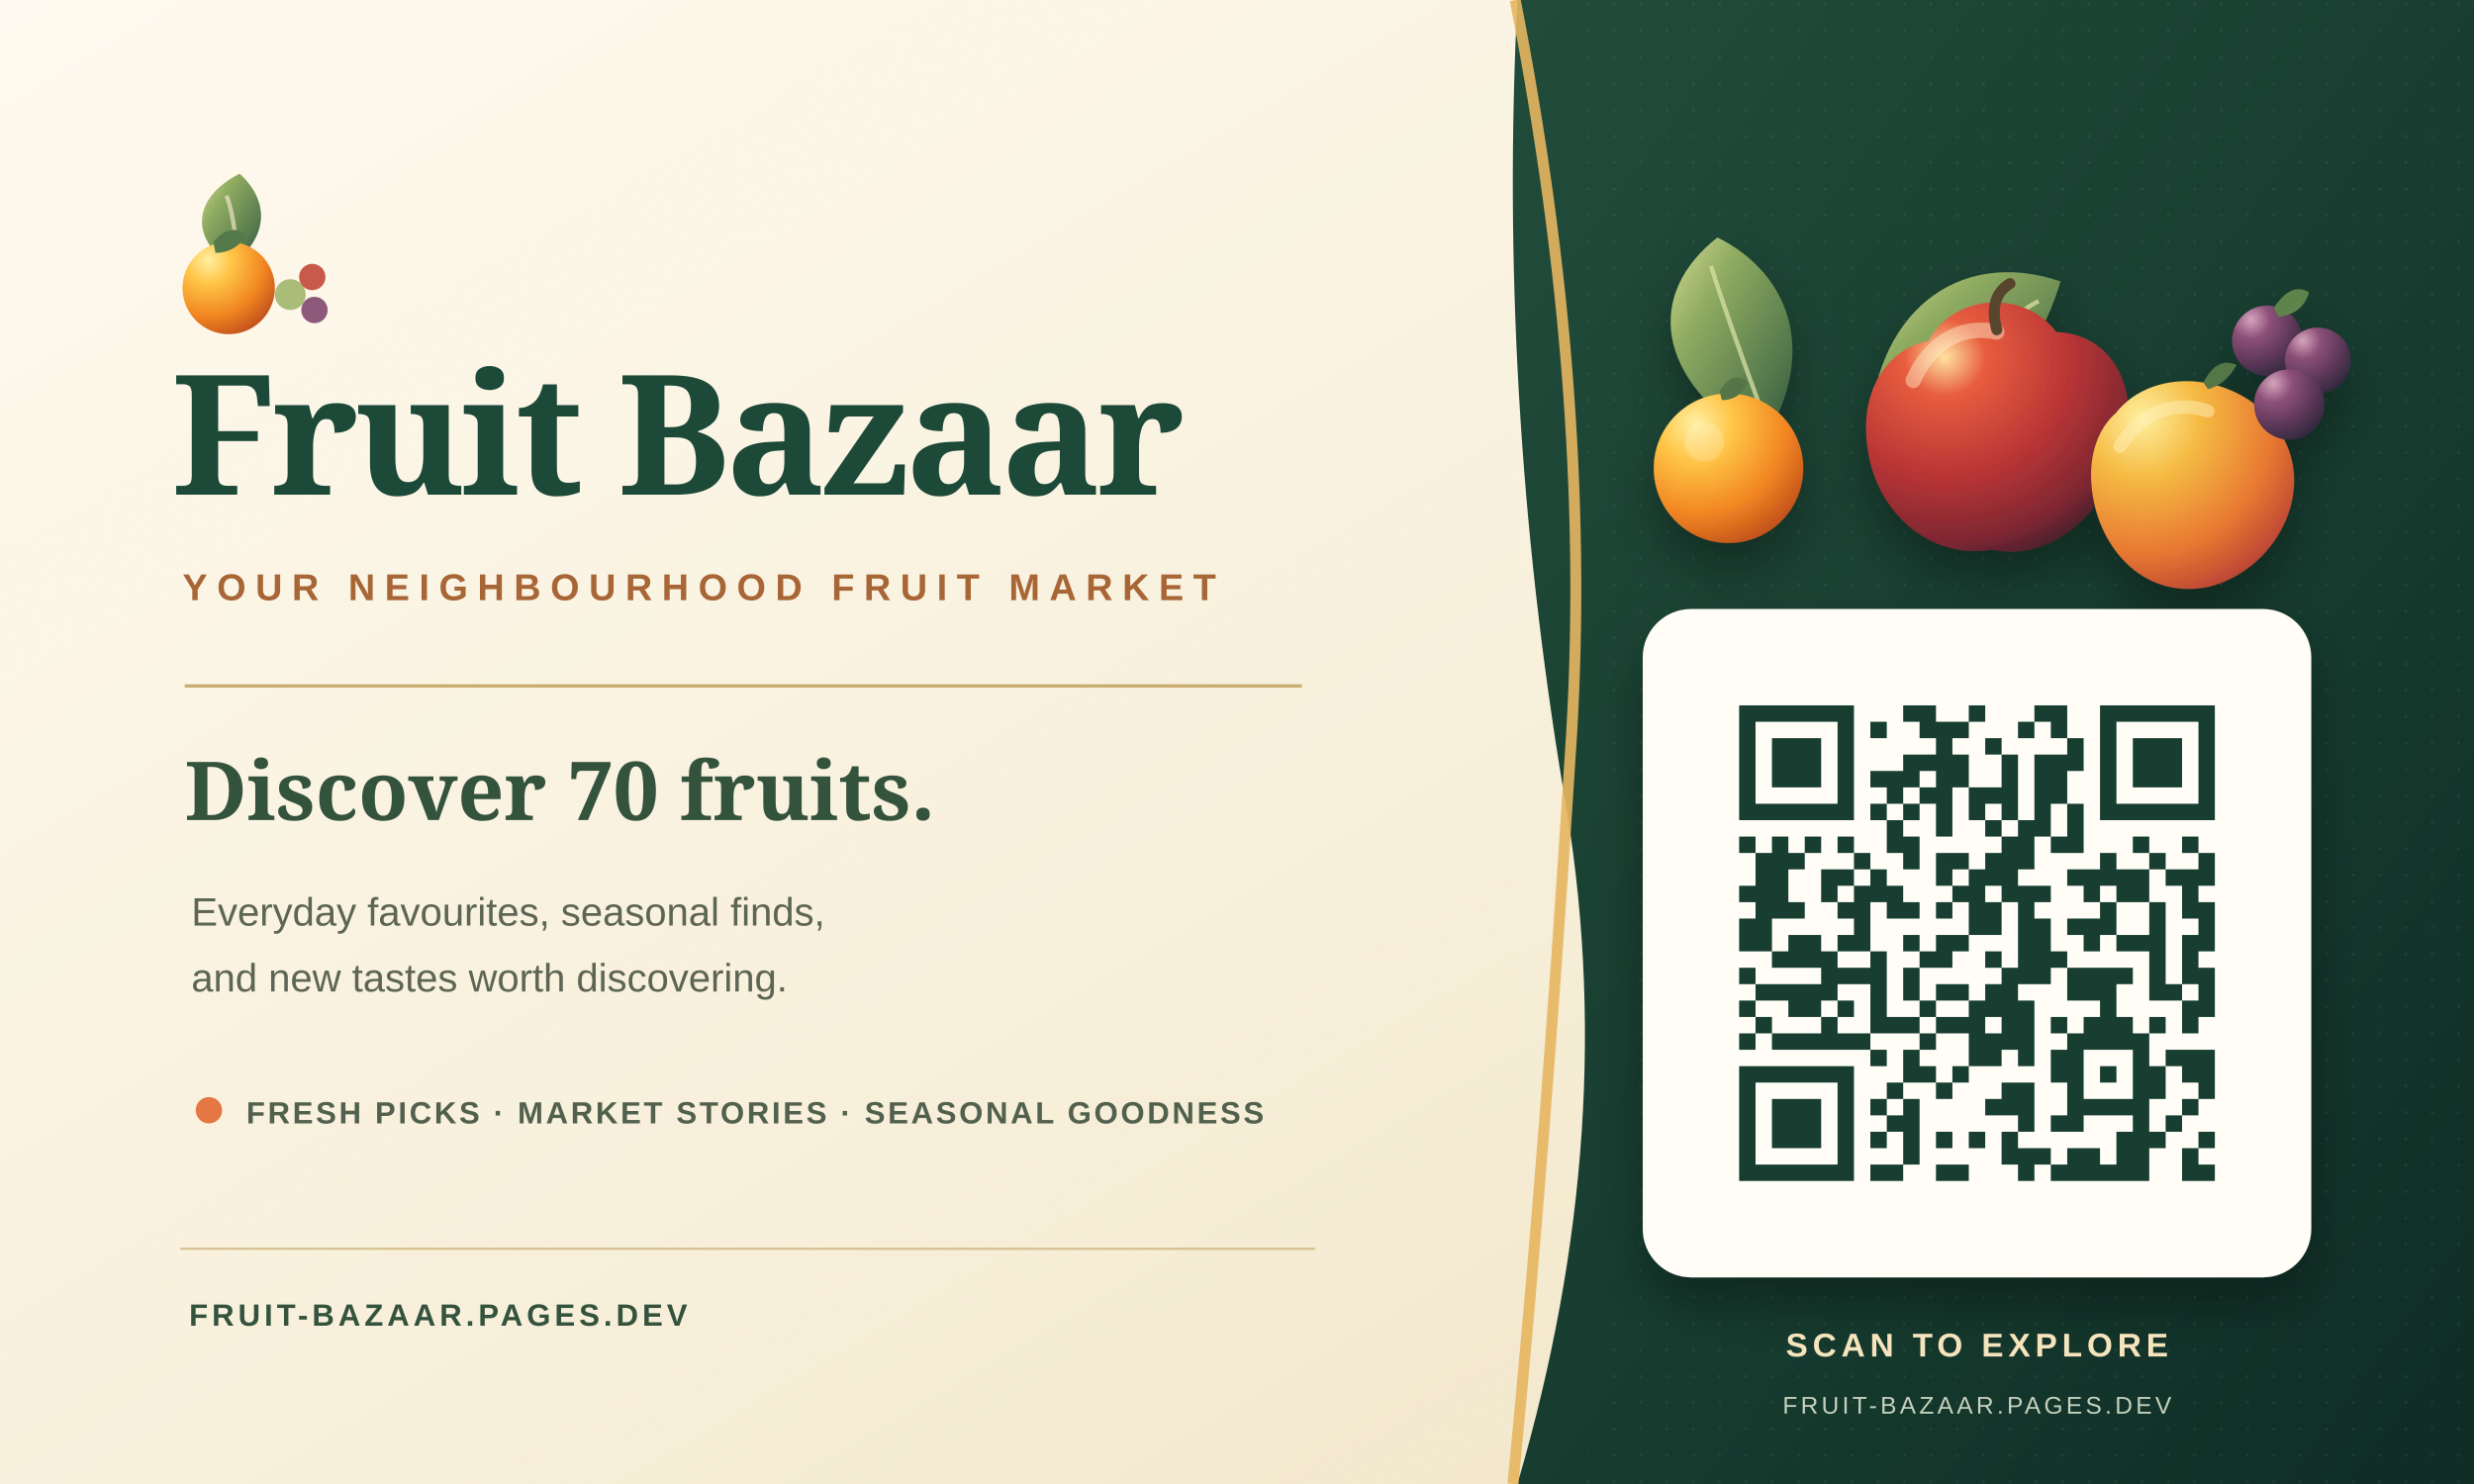
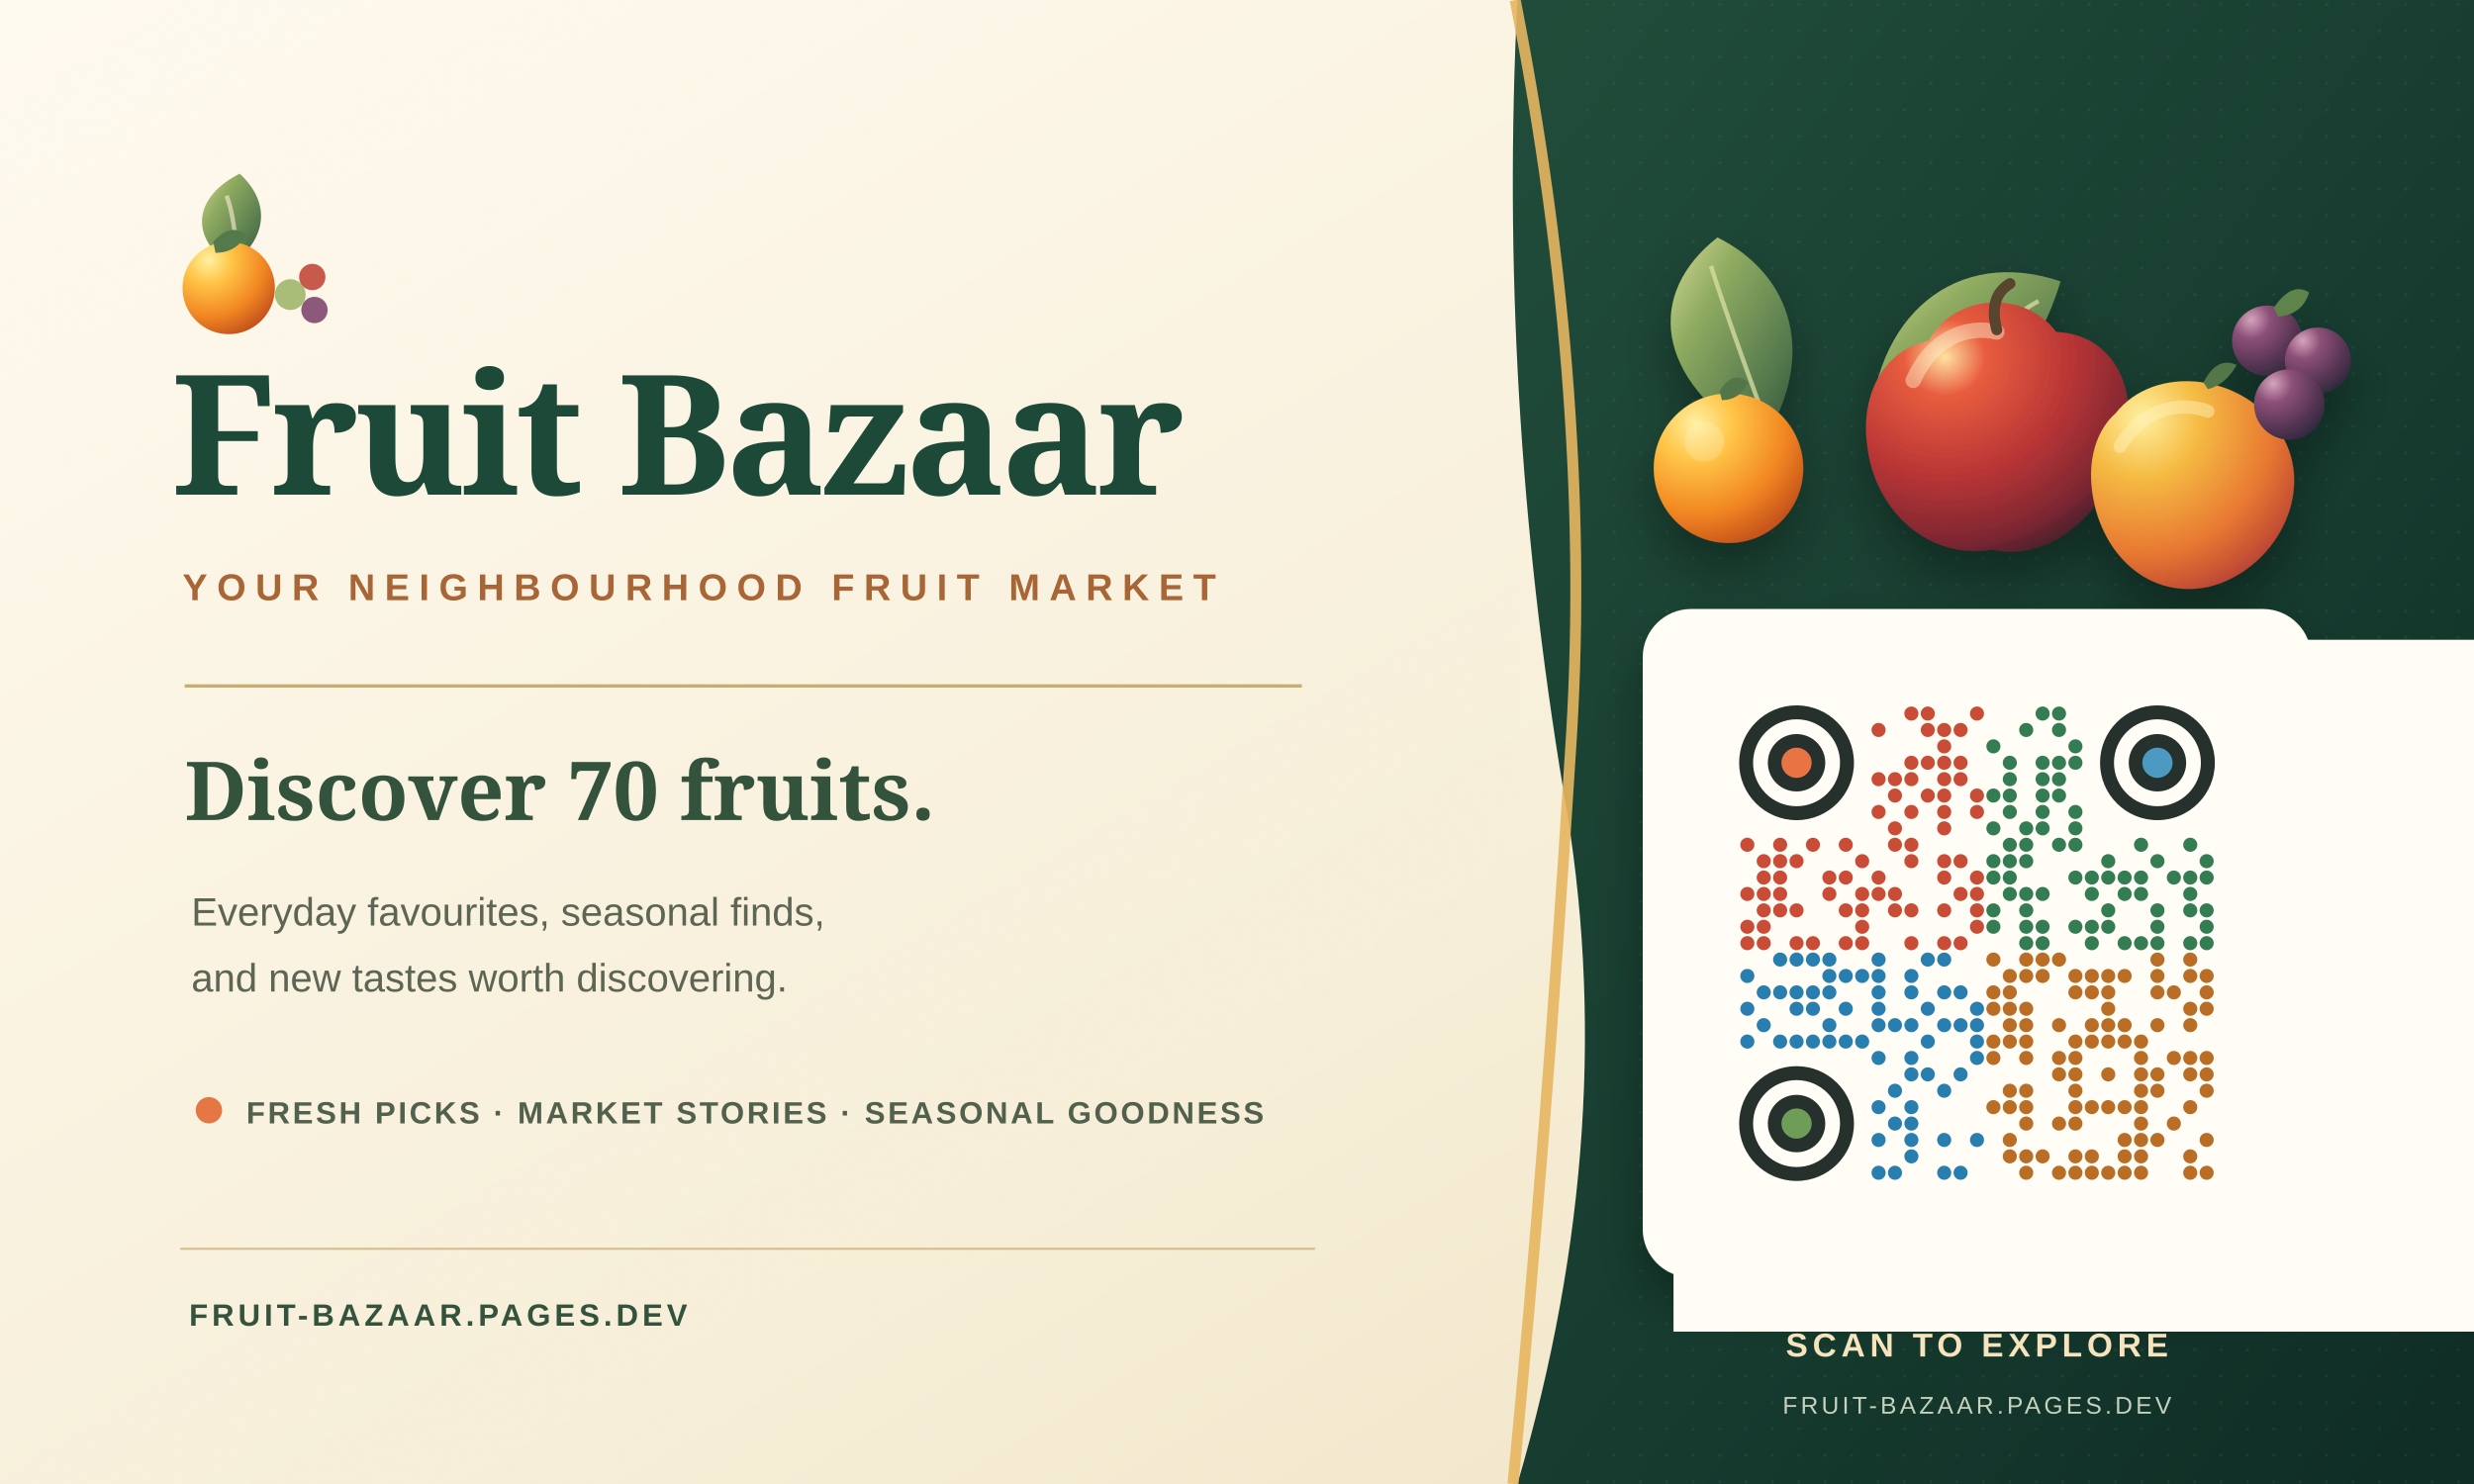
<svg xmlns="http://www.w3.org/2000/svg" width="3.75in" height="2.25in" viewBox="0 0 1125 675">
  <defs>
    <linearGradient id="paper" x1="0" y1="0" x2="1" y2="1">
      <stop stop-color="#fffaf0" />
      <stop offset=".58" stop-color="#f7efd9" />
      <stop offset="1" stop-color="#efe2c2" />
    </linearGradient>
    <linearGradient id="panel" x1="0" y1="0" x2="0.9" y2="1">
      <stop stop-color="#214c3a" />
      <stop offset=".55" stop-color="#173d30" />
      <stop offset="1" stop-color="#102e26" />
    </linearGradient>
    <radialGradient id="apple" cx=".3" cy=".22" r=".86">
      <stop stop-color="#ffe1a0" />
      <stop offset=".18" stop-color="#e85d3f" />
      <stop offset=".57" stop-color="#b73435" />
      <stop offset=".86" stop-color="#7e2732" />
      <stop offset="1" stop-color="#451f2b" />
    </radialGradient>
    <radialGradient id="orange" cx=".28" cy=".2" r=".9">
      <stop stop-color="#fff0a2" />
      <stop offset=".28" stop-color="#ffc547" />
      <stop offset=".68" stop-color="#f18521" />
      <stop offset="1" stop-color="#bd4b1c" />
    </radialGradient>
    <radialGradient id="mango" cx=".25" cy=".18" r=".95">
      <stop stop-color="#fff0a0" />
      <stop offset=".3" stop-color="#f5bb43" />
      <stop offset=".68" stop-color="#e87932" />
      <stop offset=".92" stop-color="#bf4934" />
      <stop offset="1" stop-color="#85363a" />
    </radialGradient>
    <radialGradient id="plum" cx=".27" cy=".2" r=".9">
      <stop stop-color="#d5a4bd" />
      <stop offset=".3" stop-color="#8d5078" />
      <stop offset=".72" stop-color="#563453" />
      <stop offset="1" stop-color="#2d293c" />
    </radialGradient>
    <linearGradient id="leaf" x1="0" y1="0" x2="1" y2="1">
      <stop stop-color="#d1d991" />
      <stop offset=".3" stop-color="#90ac61" />
      <stop offset=".75" stop-color="#54784c" />
      <stop offset="1" stop-color="#31523a" />
    </linearGradient>
    <filter id="softShadow" x="-.3" y="-.3" width="1.7" height="1.8">
      <feGaussianBlur in="SourceAlpha" stdDeviation="11" />
      <feOffset dy="12" />
      <feComponentTransfer>
        <feFuncA type="linear" slope=".32" />
      </feComponentTransfer>
      <feMerge>
        <feMergeNode />
        <feMergeNode in="SourceGraphic" />
      </feMerge>
    </filter>
    <filter id="paperGrain" x="0" y="0" width="100%" height="100%">
      <feTurbulence type="fractalNoise" baseFrequency=".7" numOctaves="2" stitchTiles="stitch" />
      <feColorMatrix values=".18 0 0 0 .78 .18 0 0 0 .72 .18 0 0 0 .57 0 0 0 .09 0" />
    </filter>
    <pattern id="dots" width="12" height="12" patternUnits="userSpaceOnUse">
      <circle cx="2" cy="2" r=".65" fill="#ffffff" opacity=".14" />
    </pattern>
  </defs>
  <rect width="1125" height="675" fill="url(#paper)" />
  <rect width="690" height="675" filter="url(#paperGrain)" opacity=".25" />
  <path d="M690 0H1125V675H690Q738 512 711 360Q681 180 690 0Z" fill="url(#panel)" />
  <path d="M689 0Q725 184 714 344Q703 520 688 675" fill="none" stroke="#e7b660" stroke-width="5" opacity=".9" />
  <path d="M719 0H1125V675H719Q756 520 733 350Q714 170 719 0Z" fill="url(#dots)" opacity=".44" />
  <g transform="translate(78 94)">
    <path d="M27 27C7 13 11-5 31-15C45-2 44 14 27 27Z" fill="url(#leaf)" />
    <path d="M30 28Q29 5 25-5" fill="none" stroke="#f2e8cb" stroke-width="2" opacity=".65" />
    <circle cx="26" cy="37" r="21" fill="url(#orange)" />
    <path d="M19 16q8-9 15-3q-5 8-14 8" fill="#54794a" />
    <circle cx="54" cy="40" r="7" fill="#a9bd78" />
    <circle cx="64" cy="32" r="6" fill="#c85a4c" />
    <circle cx="65" cy="47" r="6" fill="#8c597a" />
  </g>
  <text x="78" y="225" font-family="Georgia,serif" font-size="76" font-weight="700" fill="#1c4938" letter-spacing="-2">Fruit Bazaar</text>
  <text x="83" y="273" font-family="Arial,sans-serif" font-size="17" font-weight="700" fill="#a86637" letter-spacing="4.3">YOUR NEIGHBOURHOOD FRUIT MARKET</text>
  <path d="M84 312H592" stroke="#c9ac70" stroke-width="1.5" />
  <text x="84" y="373" font-family="Georgia,serif" font-size="37" font-weight="600" fill="#34533d">Discover 70 fruits.</text>
  <text x="87" y="421" font-family="Arial,sans-serif" font-size="18" fill="#5d6554">Everyday favourites, seasonal finds,</text>
  <text x="87" y="451" font-family="Arial,sans-serif" font-size="18" fill="#5d6554">and new tastes worth discovering.</text>
  <g transform="translate(88 505)">
    <circle cx="7" cy="0" r="6" fill="#e47743" />
    <text x="24" y="6" font-family="Arial,sans-serif" font-size="14" font-weight="700" fill="#52614e" letter-spacing="1.2">FRESH PICKS · MARKET STORIES · SEASONAL GOODNESS</text>
  </g>
  <path d="M82 568H598" stroke="#c9ac70" stroke-width="1" opacity=".7" />
  <text x="86" y="603" font-family="Arial,sans-serif" font-size="14" font-weight="700" fill="#34533d" letter-spacing="1.8">FRUIT-BAZAAR.PAGES.DEV</text>
  <g filter="url(#softShadow)">
    <path d="M801 202C751 172 749 133 781 108C815 125 827 162 801 202Z" fill="url(#leaf)" />
    <path d="M850 200C851 143 890 112 937 128C923 174 893 196 850 200Z" fill="url(#leaf)" />
    <path d="M883 186Q910 145 927 137M800 184Q785 143 778 121" fill="none" stroke="#dae0a4" stroke-width="2" opacity=".75" />
    <path d="M877 155C889 133 921 132 935 151C961 152 973 177 966 203C958 233 933 256 906 250C877 255 852 232 849 202C846 179 857 159 877 155Z" fill="url(#apple)" />
    <path d="M870 173C879 153 895 148 908 151" fill="none" stroke="#fff0cb" stroke-width="7" stroke-linecap="round" opacity=".45" />
    <path d="M908 150Q904 135 914 129" fill="none" stroke="#58452d" stroke-width="5" stroke-linecap="round" />
    <circle cx="786" cy="213" r="34" fill="url(#orange)" />
    <circle cx="775" cy="201" r="9" fill="#fff3cf" opacity=".26" />
    <path d="M782 178q6-10 13-4q-4 8-12 8" fill="#527546" />
    <path d="M962 188C980 165 1021 170 1037 197C1054 224 1034 260 1004 267C974 273 953 248 951 220C950 207 954 195 962 188Z" fill="url(#mango)" />
    <path d="M964 203C976 184 993 183 1004 187" fill="none" stroke="#fff0ba" stroke-width="6" stroke-linecap="round" opacity=".48" />
    <path d="M1002 174q6-12 15-8q-5 9-13 11" fill="#557746" />
    <circle cx="1031" cy="155" r="16" fill="url(#plum)" />
    <circle cx="1054" cy="164" r="15" fill="url(#plum)" />
    <circle cx="1041" cy="184" r="16" fill="url(#plum)" />
    <path d="M1034 140q8-12 16-7q-3 10-14 11" fill="#5f844b" />
  </g>
  <rect x="747" y="277" width="304" height="304" rx="22" fill="#fffdf6" filter="url(#softShadow)" />
  <g transform="translate(761 291)">
    <rect x="0" y="0" width="276" height="276" rx="2" fill="#fffdf6" />
-     <path d="M64,64h16v16h-16zM80,64h16v16h-16zM96,64h16v16h-16zM112,64h16v16h-16zM128,64h16v16h-16zM144,64h16v16h-16zM160,64h16v16h-16zM224,64h16v16h-16zM240,64h16v16h-16zM288,64h16v16h-16zM352,64h16v16h-16zM368,64h16v16h-16zM416,64h16v16h-16zM432,64h16v16h-16zM448,64h16v16h-16zM464,64h16v16h-16zM480,64h16v16h-16zM496,64h16v16h-16zM512,64h16v16h-16zM64,80h16v16h-16zM160,80h16v16h-16zM192,80h16v16h-16zM240,80h16v16h-16zM256,80h16v16h-16zM272,80h16v16h-16zM336,80h16v16h-16zM368,80h16v16h-16zM416,80h16v16h-16zM512,80h16v16h-16zM64,96h16v16h-16zM96,96h16v16h-16zM112,96h16v16h-16zM128,96h16v16h-16zM160,96h16v16h-16zM256,96h16v16h-16zM304,96h16v16h-16zM384,96h16v16h-16zM416,96h16v16h-16zM448,96h16v16h-16zM464,96h16v16h-16zM480,96h16v16h-16zM512,96h16v16h-16zM64,112h16v16h-16zM96,112h16v16h-16zM112,112h16v16h-16zM128,112h16v16h-16zM160,112h16v16h-16zM224,112h16v16h-16zM240,112h16v16h-16zM256,112h16v16h-16zM272,112h16v16h-16zM320,112h16v16h-16zM352,112h16v16h-16zM368,112h16v16h-16zM384,112h16v16h-16zM416,112h16v16h-16zM448,112h16v16h-16zM464,112h16v16h-16zM480,112h16v16h-16zM512,112h16v16h-16zM64,128h16v16h-16zM96,128h16v16h-16zM112,128h16v16h-16zM128,128h16v16h-16zM160,128h16v16h-16zM192,128h16v16h-16zM208,128h16v16h-16zM224,128h16v16h-16zM256,128h16v16h-16zM272,128h16v16h-16zM320,128h16v16h-16zM352,128h16v16h-16zM368,128h16v16h-16zM416,128h16v16h-16zM448,128h16v16h-16zM464,128h16v16h-16zM480,128h16v16h-16zM512,128h16v16h-16zM64,144h16v16h-16zM160,144h16v16h-16zM208,144h16v16h-16zM240,144h16v16h-16zM256,144h16v16h-16zM288,144h16v16h-16zM304,144h16v16h-16zM320,144h16v16h-16zM352,144h16v16h-16zM368,144h16v16h-16zM416,144h16v16h-16zM512,144h16v16h-16zM64,160h16v16h-16zM80,160h16v16h-16zM96,160h16v16h-16zM112,160h16v16h-16zM128,160h16v16h-16zM144,160h16v16h-16zM160,160h16v16h-16zM192,160h16v16h-16zM224,160h16v16h-16zM256,160h16v16h-16zM288,160h16v16h-16zM320,160h16v16h-16zM352,160h16v16h-16zM384,160h16v16h-16zM416,160h16v16h-16zM432,160h16v16h-16zM448,160h16v16h-16zM464,160h16v16h-16zM480,160h16v16h-16zM496,160h16v16h-16zM512,160h16v16h-16zM208,176h16v16h-16zM256,176h16v16h-16zM304,176h16v16h-16zM336,176h16v16h-16zM352,176h16v16h-16zM384,176h16v16h-16zM64,192h16v16h-16zM96,192h16v16h-16zM128,192h16v16h-16zM160,192h16v16h-16zM208,192h16v16h-16zM224,192h16v16h-16zM320,192h16v16h-16zM336,192h16v16h-16zM368,192h16v16h-16zM384,192h16v16h-16zM448,192h16v16h-16zM496,192h16v16h-16zM80,208h16v16h-16zM96,208h16v16h-16zM112,208h16v16h-16zM176,208h16v16h-16zM224,208h16v16h-16zM256,208h16v16h-16zM272,208h16v16h-16zM304,208h16v16h-16zM320,208h16v16h-16zM336,208h16v16h-16zM416,208h16v16h-16zM464,208h16v16h-16zM512,208h16v16h-16zM80,224h16v16h-16zM96,224h16v16h-16zM144,224h16v16h-16zM160,224h16v16h-16zM192,224h16v16h-16zM256,224h16v16h-16zM288,224h16v16h-16zM304,224h16v16h-16zM320,224h16v16h-16zM384,224h16v16h-16zM400,224h16v16h-16zM416,224h16v16h-16zM432,224h16v16h-16zM448,224h16v16h-16zM480,224h16v16h-16zM496,224h16v16h-16zM512,224h16v16h-16zM64,240h16v16h-16zM80,240h16v16h-16zM96,240h16v16h-16zM144,240h16v16h-16zM176,240h16v16h-16zM192,240h16v16h-16zM208,240h16v16h-16zM272,240h16v16h-16zM288,240h16v16h-16zM320,240h16v16h-16zM336,240h16v16h-16zM352,240h16v16h-16zM400,240h16v16h-16zM432,240h16v16h-16zM448,240h16v16h-16zM496,240h16v16h-16zM80,256h16v16h-16zM96,256h16v16h-16zM112,256h16v16h-16zM160,256h16v16h-16zM176,256h16v16h-16zM208,256h16v16h-16zM224,256h16v16h-16zM256,256h16v16h-16zM288,256h16v16h-16zM304,256h16v16h-16zM336,256h16v16h-16zM416,256h16v16h-16zM464,256h16v16h-16zM496,256h16v16h-16zM512,256h16v16h-16zM64,272h16v16h-16zM80,272h16v16h-16zM176,272h16v16h-16zM288,272h16v16h-16zM304,272h16v16h-16zM336,272h16v16h-16zM352,272h16v16h-16zM384,272h16v16h-16zM400,272h16v16h-16zM416,272h16v16h-16zM464,272h16v16h-16zM512,272h16v16h-16zM64,288h16v16h-16zM80,288h16v16h-16zM112,288h16v16h-16zM128,288h16v16h-16zM160,288h16v16h-16zM176,288h16v16h-16zM224,288h16v16h-16zM256,288h16v16h-16zM272,288h16v16h-16zM336,288h16v16h-16zM352,288h16v16h-16zM400,288h16v16h-16zM432,288h16v16h-16zM448,288h16v16h-16zM464,288h16v16h-16zM496,288h16v16h-16zM512,288h16v16h-16zM96,304h16v16h-16zM112,304h16v16h-16zM128,304h16v16h-16zM144,304h16v16h-16zM192,304h16v16h-16zM240,304h16v16h-16zM256,304h16v16h-16zM304,304h16v16h-16zM336,304h16v16h-16zM352,304h16v16h-16zM368,304h16v16h-16zM464,304h16v16h-16zM496,304h16v16h-16zM64,320h16v16h-16zM144,320h16v16h-16zM160,320h16v16h-16zM176,320h16v16h-16zM192,320h16v16h-16zM224,320h16v16h-16zM320,320h16v16h-16zM336,320h16v16h-16zM352,320h16v16h-16zM384,320h16v16h-16zM400,320h16v16h-16zM416,320h16v16h-16zM432,320h16v16h-16zM464,320h16v16h-16zM496,320h16v16h-16zM512,320h16v16h-16zM80,336h16v16h-16zM96,336h16v16h-16zM112,336h16v16h-16zM128,336h16v16h-16zM144,336h16v16h-16zM192,336h16v16h-16zM224,336h16v16h-16zM256,336h16v16h-16zM272,336h16v16h-16zM304,336h16v16h-16zM320,336h16v16h-16zM384,336h16v16h-16zM400,336h16v16h-16zM416,336h16v16h-16zM464,336h16v16h-16zM480,336h16v16h-16zM512,336h16v16h-16zM64,352h16v16h-16zM112,352h16v16h-16zM128,352h16v16h-16zM160,352h16v16h-16zM192,352h16v16h-16zM240,352h16v16h-16zM288,352h16v16h-16zM304,352h16v16h-16zM320,352h16v16h-16zM336,352h16v16h-16zM416,352h16v16h-16zM496,352h16v16h-16zM512,352h16v16h-16zM80,368h16v16h-16zM144,368h16v16h-16zM192,368h16v16h-16zM208,368h16v16h-16zM224,368h16v16h-16zM256,368h16v16h-16zM272,368h16v16h-16zM288,368h16v16h-16zM320,368h16v16h-16zM336,368h16v16h-16zM368,368h16v16h-16zM400,368h16v16h-16zM416,368h16v16h-16zM432,368h16v16h-16zM464,368h16v16h-16zM496,368h16v16h-16zM64,384h16v16h-16zM96,384h16v16h-16zM112,384h16v16h-16zM128,384h16v16h-16zM144,384h16v16h-16zM160,384h16v16h-16zM176,384h16v16h-16zM240,384h16v16h-16zM288,384h16v16h-16zM304,384h16v16h-16zM320,384h16v16h-16zM336,384h16v16h-16zM384,384h16v16h-16zM400,384h16v16h-16zM416,384h16v16h-16zM432,384h16v16h-16zM448,384h16v16h-16zM192,400h16v16h-16zM224,400h16v16h-16zM288,400h16v16h-16zM304,400h16v16h-16zM336,400h16v16h-16zM368,400h16v16h-16zM384,400h16v16h-16zM448,400h16v16h-16zM480,400h16v16h-16zM496,400h16v16h-16zM512,400h16v16h-16zM64,416h16v16h-16zM80,416h16v16h-16zM96,416h16v16h-16zM112,416h16v16h-16zM128,416h16v16h-16zM144,416h16v16h-16zM160,416h16v16h-16zM224,416h16v16h-16zM240,416h16v16h-16zM272,416h16v16h-16zM368,416h16v16h-16zM384,416h16v16h-16zM416,416h16v16h-16zM448,416h16v16h-16zM464,416h16v16h-16zM496,416h16v16h-16zM512,416h16v16h-16zM64,432h16v16h-16zM160,432h16v16h-16zM208,432h16v16h-16zM256,432h16v16h-16zM320,432h16v16h-16zM336,432h16v16h-16zM384,432h16v16h-16zM448,432h16v16h-16zM464,432h16v16h-16zM512,432h16v16h-16zM64,448h16v16h-16zM96,448h16v16h-16zM112,448h16v16h-16zM128,448h16v16h-16zM160,448h16v16h-16zM192,448h16v16h-16zM224,448h16v16h-16zM304,448h16v16h-16zM320,448h16v16h-16zM336,448h16v16h-16zM384,448h16v16h-16zM400,448h16v16h-16zM416,448h16v16h-16zM432,448h16v16h-16zM448,448h16v16h-16zM496,448h16v16h-16zM64,464h16v16h-16zM96,464h16v16h-16zM112,464h16v16h-16zM128,464h16v16h-16zM160,464h16v16h-16zM208,464h16v16h-16zM224,464h16v16h-16zM336,464h16v16h-16zM368,464h16v16h-16zM384,464h16v16h-16zM448,464h16v16h-16zM480,464h16v16h-16zM64,480h16v16h-16zM96,480h16v16h-16zM112,480h16v16h-16zM128,480h16v16h-16zM160,480h16v16h-16zM192,480h16v16h-16zM224,480h16v16h-16zM256,480h16v16h-16zM288,480h16v16h-16zM320,480h16v16h-16zM432,480h16v16h-16zM448,480h16v16h-16zM464,480h16v16h-16zM512,480h16v16h-16zM64,496h16v16h-16zM160,496h16v16h-16zM224,496h16v16h-16zM320,496h16v16h-16zM336,496h16v16h-16zM352,496h16v16h-16zM384,496h16v16h-16zM400,496h16v16h-16zM432,496h16v16h-16zM448,496h16v16h-16zM496,496h16v16h-16zM64,512h16v16h-16zM80,512h16v16h-16zM96,512h16v16h-16zM112,512h16v16h-16zM128,512h16v16h-16zM144,512h16v16h-16zM160,512h16v16h-16zM192,512h16v16h-16zM208,512h16v16h-16zM256,512h16v16h-16zM272,512h16v16h-16zM336,512h16v16h-16zM368,512h16v16h-16zM384,512h16v16h-16zM400,512h16v16h-16zM416,512h16v16h-16zM432,512h16v16h-16zM448,512h16v16h-16zM496,512h16v16h-16zM512,512h16v16h-16z" transform="scale(0.4662162)" fill="#173e31" />
+     <g transform="scale(0.4662162)">
+       <rect width="100%" height="100%" fill="#fffdf6" />
+       <circle cx="232" cy="72" r="6.88" fill="#c94d36" />
+       <circle cx="248" cy="72" r="6.88" fill="#c94d36" />
+       <circle cx="296" cy="72" r="6.88" fill="#c94d36" />
+       <circle cx="360" cy="72" r="6.88" fill="#347c52" />
+       <circle cx="376" cy="72" r="6.88" fill="#347c52" />
+       <circle cx="200" cy="88" r="6.88" fill="#c94d36" />
+       <circle cx="248" cy="88" r="6.88" fill="#c94d36" />
+       <circle cx="264" cy="88" r="6.88" fill="#c94d36" />
+       <circle cx="280" cy="88" r="6.88" fill="#c94d36" />
+       <circle cx="344" cy="88" r="6.88" fill="#347c52" />
+       <circle cx="376" cy="88" r="6.88" fill="#347c52" />
+       <circle cx="264" cy="104" r="6.88" fill="#c94d36" />
+       <circle cx="312" cy="104" r="6.88" fill="#347c52" />
+       <circle cx="392" cy="104" r="6.88" fill="#347c52" />
+       <circle cx="232" cy="120" r="6.88" fill="#c94d36" />
+       <circle cx="248" cy="120" r="6.88" fill="#c94d36" />
+       <circle cx="264" cy="120" r="6.88" fill="#c94d36" />
+       <circle cx="280" cy="120" r="6.88" fill="#c94d36" />
+       <circle cx="328" cy="120" r="6.88" fill="#347c52" />
+       <circle cx="360" cy="120" r="6.88" fill="#347c52" />
+       <circle cx="376" cy="120" r="6.88" fill="#347c52" />
+       <circle cx="392" cy="120" r="6.88" fill="#347c52" />
+       <circle cx="200" cy="136" r="6.88" fill="#c94d36" />
+       <circle cx="216" cy="136" r="6.88" fill="#c94d36" />
+       <circle cx="232" cy="136" r="6.88" fill="#c94d36" />
+       <circle cx="264" cy="136" r="6.88" fill="#c94d36" />
+       <circle cx="280" cy="136" r="6.88" fill="#c94d36" />
+       <circle cx="328" cy="136" r="6.88" fill="#347c52" />
+       <circle cx="360" cy="136" r="6.88" fill="#347c52" />
+       <circle cx="376" cy="136" r="6.88" fill="#347c52" />
+       <circle cx="216" cy="152" r="6.88" fill="#c94d36" />
+       <circle cx="248" cy="152" r="6.88" fill="#c94d36" />
+       <circle cx="264" cy="152" r="6.88" fill="#c94d36" />
+       <circle cx="296" cy="152" r="6.88" fill="#c94d36" />
+       <circle cx="312" cy="152" r="6.88" fill="#347c52" />
+       <circle cx="328" cy="152" r="6.88" fill="#347c52" />
+       <circle cx="360" cy="152" r="6.88" fill="#347c52" />
+       <circle cx="376" cy="152" r="6.88" fill="#347c52" />
+       <circle cx="200" cy="168" r="6.88" fill="#c94d36" />
+       <circle cx="232" cy="168" r="6.88" fill="#c94d36" />
+       <circle cx="264" cy="168" r="6.88" fill="#c94d36" />
+       <circle cx="296" cy="168" r="6.88" fill="#c94d36" />
+       <circle cx="328" cy="168" r="6.88" fill="#347c52" />
+       <circle cx="360" cy="168" r="6.88" fill="#347c52" />
+       <circle cx="392" cy="168" r="6.88" fill="#347c52" />
+       <circle cx="216" cy="184" r="6.88" fill="#c94d36" />
+       <circle cx="264" cy="184" r="6.88" fill="#c94d36" />
+       <circle cx="312" cy="184" r="6.88" fill="#347c52" />
+       <circle cx="344" cy="184" r="6.88" fill="#347c52" />
+       <circle cx="360" cy="184" r="6.88" fill="#347c52" />
+       <circle cx="392" cy="184" r="6.88" fill="#347c52" />
+       <circle cx="72" cy="200" r="6.88" fill="#c94d36" />
+       <circle cx="104" cy="200" r="6.88" fill="#c94d36" />
+       <circle cx="136" cy="200" r="6.88" fill="#c94d36" />
+       <circle cx="168" cy="200" r="6.88" fill="#c94d36" />
+       <circle cx="216" cy="200" r="6.88" fill="#c94d36" />
+       <circle cx="232" cy="200" r="6.88" fill="#c94d36" />
+       <circle cx="328" cy="200" r="6.88" fill="#347c52" />
+       <circle cx="344" cy="200" r="6.88" fill="#347c52" />
+       <circle cx="376" cy="200" r="6.88" fill="#347c52" />
+       <circle cx="392" cy="200" r="6.88" fill="#347c52" />
+       <circle cx="456" cy="200" r="6.88" fill="#347c52" />
+       <circle cx="504" cy="200" r="6.88" fill="#347c52" />
+       <circle cx="88" cy="216" r="6.88" fill="#c94d36" />
+       <circle cx="104" cy="216" r="6.88" fill="#c94d36" />
+       <circle cx="120" cy="216" r="6.88" fill="#c94d36" />
+       <circle cx="184" cy="216" r="6.88" fill="#c94d36" />
+       <circle cx="232" cy="216" r="6.88" fill="#c94d36" />
+       <circle cx="264" cy="216" r="6.88" fill="#c94d36" />
+       <circle cx="280" cy="216" r="6.88" fill="#c94d36" />
+       <circle cx="312" cy="216" r="6.88" fill="#347c52" />
+       <circle cx="328" cy="216" r="6.88" fill="#347c52" />
+       <circle cx="344" cy="216" r="6.88" fill="#347c52" />
+       <circle cx="424" cy="216" r="6.88" fill="#347c52" />
+       <circle cx="472" cy="216" r="6.88" fill="#347c52" />
+       <circle cx="520" cy="216" r="6.88" fill="#347c52" />
+       <circle cx="88" cy="232" r="6.88" fill="#c94d36" />
+       <circle cx="104" cy="232" r="6.88" fill="#c94d36" />
+       <circle cx="152" cy="232" r="6.88" fill="#c94d36" />
+       <circle cx="168" cy="232" r="6.88" fill="#c94d36" />
+       <circle cx="200" cy="232" r="6.88" fill="#c94d36" />
+       <circle cx="264" cy="232" r="6.88" fill="#c94d36" />
+       <circle cx="296" cy="232" r="6.88" fill="#c94d36" />
+       <circle cx="312" cy="232" r="6.88" fill="#347c52" />
+       <circle cx="328" cy="232" r="6.88" fill="#347c52" />
+       <circle cx="392" cy="232" r="6.88" fill="#347c52" />
+       <circle cx="408" cy="232" r="6.88" fill="#347c52" />
+       <circle cx="424" cy="232" r="6.88" fill="#347c52" />
+       <circle cx="440" cy="232" r="6.88" fill="#347c52" />
+       <circle cx="456" cy="232" r="6.88" fill="#347c52" />
+       <circle cx="488" cy="232" r="6.88" fill="#347c52" />
+       <circle cx="504" cy="232" r="6.88" fill="#347c52" />
+       <circle cx="520" cy="232" r="6.88" fill="#347c52" />
+       <circle cx="72" cy="248" r="6.88" fill="#c94d36" />
+       <circle cx="88" cy="248" r="6.88" fill="#c94d36" />
+       <circle cx="104" cy="248" r="6.88" fill="#c94d36" />
+       <circle cx="152" cy="248" r="6.88" fill="#c94d36" />
+       <circle cx="184" cy="248" r="6.88" fill="#c94d36" />
+       <circle cx="200" cy="248" r="6.88" fill="#c94d36" />
+       <circle cx="216" cy="248" r="6.88" fill="#c94d36" />
+       <circle cx="280" cy="248" r="6.88" fill="#c94d36" />
+       <circle cx="296" cy="248" r="6.88" fill="#c94d36" />
+       <circle cx="328" cy="248" r="6.88" fill="#347c52" />
+       <circle cx="344" cy="248" r="6.88" fill="#347c52" />
+       <circle cx="360" cy="248" r="6.88" fill="#347c52" />
+       <circle cx="408" cy="248" r="6.88" fill="#347c52" />
+       <circle cx="440" cy="248" r="6.88" fill="#347c52" />
+       <circle cx="456" cy="248" r="6.88" fill="#347c52" />
+       <circle cx="504" cy="248" r="6.88" fill="#347c52" />
+       <circle cx="88" cy="264" r="6.88" fill="#c94d36" />
+       <circle cx="104" cy="264" r="6.88" fill="#c94d36" />
+       <circle cx="120" cy="264" r="6.88" fill="#c94d36" />
+       <circle cx="168" cy="264" r="6.88" fill="#c94d36" />
+       <circle cx="184" cy="264" r="6.88" fill="#c94d36" />
+       <circle cx="216" cy="264" r="6.88" fill="#c94d36" />
+       <circle cx="232" cy="264" r="6.88" fill="#c94d36" />
+       <circle cx="264" cy="264" r="6.88" fill="#c94d36" />
+       <circle cx="296" cy="264" r="6.88" fill="#c94d36" />
+       <circle cx="312" cy="264" r="6.88" fill="#347c52" />
+       <circle cx="344" cy="264" r="6.88" fill="#347c52" />
+       <circle cx="424" cy="264" r="6.88" fill="#347c52" />
+       <circle cx="472" cy="264" r="6.88" fill="#347c52" />
+       <circle cx="504" cy="264" r="6.88" fill="#347c52" />
+       <circle cx="520" cy="264" r="6.88" fill="#347c52" />
+       <circle cx="72" cy="280" r="6.88" fill="#c94d36" />
+       <circle cx="88" cy="280" r="6.88" fill="#c94d36" />
+       <circle cx="184" cy="280" r="6.88" fill="#c94d36" />
+       <circle cx="296" cy="280" r="6.88" fill="#c94d36" />
+       <circle cx="312" cy="280" r="6.88" fill="#347c52" />
+       <circle cx="344" cy="280" r="6.88" fill="#347c52" />
+       <circle cx="360" cy="280" r="6.88" fill="#347c52" />
+       <circle cx="392" cy="280" r="6.88" fill="#347c52" />
+       <circle cx="408" cy="280" r="6.88" fill="#347c52" />
+       <circle cx="424" cy="280" r="6.88" fill="#347c52" />
+       <circle cx="472" cy="280" r="6.88" fill="#347c52" />
+       <circle cx="520" cy="280" r="6.88" fill="#347c52" />
+       <circle cx="72" cy="296" r="6.88" fill="#c94d36" />
+       <circle cx="88" cy="296" r="6.88" fill="#c94d36" />
+       <circle cx="120" cy="296" r="6.88" fill="#c94d36" />
+       <circle cx="136" cy="296" r="6.88" fill="#c94d36" />
+       <circle cx="168" cy="296" r="6.88" fill="#c94d36" />
+       <circle cx="184" cy="296" r="6.88" fill="#c94d36" />
+       <circle cx="232" cy="296" r="6.88" fill="#c94d36" />
+       <circle cx="264" cy="296" r="6.88" fill="#c94d36" />
+       <circle cx="280" cy="296" r="6.88" fill="#c94d36" />
+       <circle cx="344" cy="296" r="6.88" fill="#347c52" />
+       <circle cx="360" cy="296" r="6.88" fill="#347c52" />
+       <circle cx="408" cy="296" r="6.88" fill="#347c52" />
+       <circle cx="440" cy="296" r="6.88" fill="#347c52" />
+       <circle cx="456" cy="296" r="6.88" fill="#347c52" />
+       <circle cx="472" cy="296" r="6.88" fill="#347c52" />
+       <circle cx="504" cy="296" r="6.88" fill="#347c52" />
+       <circle cx="520" cy="296" r="6.88" fill="#347c52" />
+       <circle cx="104" cy="312" r="6.88" fill="#287eae" />
+       <circle cx="120" cy="312" r="6.88" fill="#287eae" />
+       <circle cx="136" cy="312" r="6.88" fill="#287eae" />
+       <circle cx="152" cy="312" r="6.88" fill="#287eae" />
+       <circle cx="200" cy="312" r="6.88" fill="#287eae" />
+       <circle cx="248" cy="312" r="6.88" fill="#287eae" />
+       <circle cx="264" cy="312" r="6.88" fill="#287eae" />
+       <circle cx="312" cy="312" r="6.88" fill="#b96d25" />
+       <circle cx="344" cy="312" r="6.88" fill="#b96d25" />
+       <circle cx="360" cy="312" r="6.88" fill="#b96d25" />
+       <circle cx="376" cy="312" r="6.88" fill="#b96d25" />
+       <circle cx="472" cy="312" r="6.88" fill="#b96d25" />
+       <circle cx="504" cy="312" r="6.88" fill="#b96d25" />
+       <circle cx="72" cy="328" r="6.88" fill="#287eae" />
+       <circle cx="152" cy="328" r="6.88" fill="#287eae" />
+       <circle cx="168" cy="328" r="6.88" fill="#287eae" />
+       <circle cx="184" cy="328" r="6.88" fill="#287eae" />
+       <circle cx="200" cy="328" r="6.88" fill="#287eae" />
+       <circle cx="232" cy="328" r="6.88" fill="#287eae" />
+       <circle cx="328" cy="328" r="6.88" fill="#b96d25" />
+       <circle cx="344" cy="328" r="6.88" fill="#b96d25" />
+       <circle cx="360" cy="328" r="6.88" fill="#b96d25" />
+       <circle cx="392" cy="328" r="6.88" fill="#b96d25" />
+       <circle cx="408" cy="328" r="6.88" fill="#b96d25" />
+       <circle cx="424" cy="328" r="6.88" fill="#b96d25" />
+       <circle cx="440" cy="328" r="6.88" fill="#b96d25" />
+       <circle cx="472" cy="328" r="6.88" fill="#b96d25" />
+       <circle cx="504" cy="328" r="6.88" fill="#b96d25" />
+       <circle cx="520" cy="328" r="6.88" fill="#b96d25" />
+       <circle cx="88" cy="344" r="6.88" fill="#287eae" />
+       <circle cx="104" cy="344" r="6.88" fill="#287eae" />
+       <circle cx="120" cy="344" r="6.88" fill="#287eae" />
+       <circle cx="136" cy="344" r="6.88" fill="#287eae" />
+       <circle cx="152" cy="344" r="6.88" fill="#287eae" />
+       <circle cx="200" cy="344" r="6.88" fill="#287eae" />
+       <circle cx="232" cy="344" r="6.88" fill="#287eae" />
+       <circle cx="264" cy="344" r="6.88" fill="#287eae" />
+       <circle cx="280" cy="344" r="6.88" fill="#287eae" />
+       <circle cx="312" cy="344" r="6.88" fill="#b96d25" />
+       <circle cx="328" cy="344" r="6.88" fill="#b96d25" />
+       <circle cx="392" cy="344" r="6.88" fill="#b96d25" />
+       <circle cx="408" cy="344" r="6.88" fill="#b96d25" />
+       <circle cx="424" cy="344" r="6.88" fill="#b96d25" />
+       <circle cx="472" cy="344" r="6.88" fill="#b96d25" />
+       <circle cx="488" cy="344" r="6.88" fill="#b96d25" />
+       <circle cx="520" cy="344" r="6.88" fill="#b96d25" />
+       <circle cx="72" cy="360" r="6.88" fill="#287eae" />
+       <circle cx="120" cy="360" r="6.88" fill="#287eae" />
+       <circle cx="136" cy="360" r="6.88" fill="#287eae" />
+       <circle cx="168" cy="360" r="6.88" fill="#287eae" />
+       <circle cx="200" cy="360" r="6.88" fill="#287eae" />
+       <circle cx="248" cy="360" r="6.88" fill="#287eae" />
+       <circle cx="296" cy="360" r="6.88" fill="#287eae" />
+       <circle cx="312" cy="360" r="6.88" fill="#b96d25" />
+       <circle cx="328" cy="360" r="6.88" fill="#b96d25" />
+       <circle cx="344" cy="360" r="6.88" fill="#b96d25" />
+       <circle cx="424" cy="360" r="6.88" fill="#b96d25" />
+       <circle cx="504" cy="360" r="6.88" fill="#b96d25" />
+       <circle cx="520" cy="360" r="6.88" fill="#b96d25" />
+       <circle cx="88" cy="376" r="6.88" fill="#287eae" />
+       <circle cx="152" cy="376" r="6.88" fill="#287eae" />
+       <circle cx="200" cy="376" r="6.88" fill="#287eae" />
+       <circle cx="216" cy="376" r="6.88" fill="#287eae" />
+       <circle cx="232" cy="376" r="6.88" fill="#287eae" />
+       <circle cx="264" cy="376" r="6.88" fill="#287eae" />
+       <circle cx="280" cy="376" r="6.88" fill="#287eae" />
+       <circle cx="296" cy="376" r="6.88" fill="#287eae" />
+       <circle cx="328" cy="376" r="6.88" fill="#b96d25" />
+       <circle cx="344" cy="376" r="6.88" fill="#b96d25" />
+       <circle cx="376" cy="376" r="6.88" fill="#b96d25" />
+       <circle cx="408" cy="376" r="6.88" fill="#b96d25" />
+       <circle cx="424" cy="376" r="6.88" fill="#b96d25" />
+       <circle cx="440" cy="376" r="6.88" fill="#b96d25" />
+       <circle cx="472" cy="376" r="6.88" fill="#b96d25" />
+       <circle cx="504" cy="376" r="6.88" fill="#b96d25" />
+       <circle cx="72" cy="392" r="6.88" fill="#287eae" />
+       <circle cx="104" cy="392" r="6.88" fill="#287eae" />
+       <circle cx="120" cy="392" r="6.88" fill="#287eae" />
+       <circle cx="136" cy="392" r="6.88" fill="#287eae" />
+       <circle cx="152" cy="392" r="6.88" fill="#287eae" />
+       <circle cx="168" cy="392" r="6.88" fill="#287eae" />
+       <circle cx="184" cy="392" r="6.88" fill="#287eae" />
+       <circle cx="248" cy="392" r="6.88" fill="#287eae" />
+       <circle cx="296" cy="392" r="6.88" fill="#287eae" />
+       <circle cx="312" cy="392" r="6.88" fill="#b96d25" />
+       <circle cx="328" cy="392" r="6.88" fill="#b96d25" />
+       <circle cx="344" cy="392" r="6.88" fill="#b96d25" />
+       <circle cx="392" cy="392" r="6.88" fill="#b96d25" />
+       <circle cx="408" cy="392" r="6.88" fill="#b96d25" />
+       <circle cx="424" cy="392" r="6.88" fill="#b96d25" />
+       <circle cx="440" cy="392" r="6.88" fill="#b96d25" />
+       <circle cx="456" cy="392" r="6.88" fill="#b96d25" />
+       <circle cx="200" cy="408" r="6.88" fill="#287eae" />
+       <circle cx="232" cy="408" r="6.88" fill="#287eae" />
+       <circle cx="296" cy="408" r="6.88" fill="#287eae" />
+       <circle cx="312" cy="408" r="6.88" fill="#b96d25" />
+       <circle cx="344" cy="408" r="6.88" fill="#b96d25" />
+       <circle cx="376" cy="408" r="6.88" fill="#b96d25" />
+       <circle cx="392" cy="408" r="6.88" fill="#b96d25" />
+       <circle cx="456" cy="408" r="6.88" fill="#b96d25" />
+       <circle cx="488" cy="408" r="6.88" fill="#b96d25" />
+       <circle cx="504" cy="408" r="6.88" fill="#b96d25" />
+       <circle cx="520" cy="408" r="6.88" fill="#b96d25" />
+       <circle cx="232" cy="424" r="6.88" fill="#287eae" />
+       <circle cx="248" cy="424" r="6.88" fill="#287eae" />
+       <circle cx="280" cy="424" r="6.88" fill="#287eae" />
+       <circle cx="376" cy="424" r="6.88" fill="#b96d25" />
+       <circle cx="392" cy="424" r="6.88" fill="#b96d25" />
+       <circle cx="424" cy="424" r="6.88" fill="#b96d25" />
+       <circle cx="456" cy="424" r="6.88" fill="#b96d25" />
+       <circle cx="472" cy="424" r="6.88" fill="#b96d25" />
+       <circle cx="504" cy="424" r="6.88" fill="#b96d25" />
+       <circle cx="520" cy="424" r="6.88" fill="#b96d25" />
+       <circle cx="216" cy="440" r="6.88" fill="#287eae" />
+       <circle cx="264" cy="440" r="6.88" fill="#287eae" />
+       <circle cx="328" cy="440" r="6.88" fill="#b96d25" />
+       <circle cx="344" cy="440" r="6.88" fill="#b96d25" />
+       <circle cx="392" cy="440" r="6.88" fill="#b96d25" />
+       <circle cx="456" cy="440" r="6.88" fill="#b96d25" />
+       <circle cx="472" cy="440" r="6.88" fill="#b96d25" />
+       <circle cx="520" cy="440" r="6.88" fill="#b96d25" />
+       <circle cx="200" cy="456" r="6.88" fill="#287eae" />
+       <circle cx="232" cy="456" r="6.88" fill="#287eae" />
+       <circle cx="312" cy="456" r="6.88" fill="#b96d25" />
+       <circle cx="328" cy="456" r="6.88" fill="#b96d25" />
+       <circle cx="344" cy="456" r="6.88" fill="#b96d25" />
+       <circle cx="392" cy="456" r="6.88" fill="#b96d25" />
+       <circle cx="408" cy="456" r="6.88" fill="#b96d25" />
+       <circle cx="424" cy="456" r="6.88" fill="#b96d25" />
+       <circle cx="440" cy="456" r="6.88" fill="#b96d25" />
+       <circle cx="456" cy="456" r="6.88" fill="#b96d25" />
+       <circle cx="504" cy="456" r="6.88" fill="#b96d25" />
+       <circle cx="216" cy="472" r="6.88" fill="#287eae" />
+       <circle cx="232" cy="472" r="6.88" fill="#287eae" />
+       <circle cx="344" cy="472" r="6.88" fill="#b96d25" />
+       <circle cx="376" cy="472" r="6.88" fill="#b96d25" />
+       <circle cx="392" cy="472" r="6.88" fill="#b96d25" />
+       <circle cx="456" cy="472" r="6.88" fill="#b96d25" />
+       <circle cx="488" cy="472" r="6.88" fill="#b96d25" />
+       <circle cx="200" cy="488" r="6.88" fill="#287eae" />
+       <circle cx="232" cy="488" r="6.88" fill="#287eae" />
+       <circle cx="264" cy="488" r="6.88" fill="#287eae" />
+       <circle cx="296" cy="488" r="6.88" fill="#287eae" />
+       <circle cx="328" cy="488" r="6.88" fill="#b96d25" />
+       <circle cx="440" cy="488" r="6.88" fill="#b96d25" />
+       <circle cx="456" cy="488" r="6.88" fill="#b96d25" />
+       <circle cx="472" cy="488" r="6.88" fill="#b96d25" />
+       <circle cx="520" cy="488" r="6.88" fill="#b96d25" />
+       <circle cx="232" cy="504" r="6.88" fill="#287eae" />
+       <circle cx="328" cy="504" r="6.88" fill="#b96d25" />
+       <circle cx="344" cy="504" r="6.88" fill="#b96d25" />
+       <circle cx="360" cy="504" r="6.88" fill="#b96d25" />
+       <circle cx="392" cy="504" r="6.88" fill="#b96d25" />
+       <circle cx="408" cy="504" r="6.88" fill="#b96d25" />
+       <circle cx="440" cy="504" r="6.88" fill="#b96d25" />
+       <circle cx="456" cy="504" r="6.88" fill="#b96d25" />
+       <circle cx="504" cy="504" r="6.88" fill="#b96d25" />
+       <circle cx="200" cy="520" r="6.88" fill="#287eae" />
+       <circle cx="216" cy="520" r="6.88" fill="#287eae" />
+       <circle cx="264" cy="520" r="6.88" fill="#287eae" />
+       <circle cx="280" cy="520" r="6.88" fill="#287eae" />
+       <circle cx="344" cy="520" r="6.88" fill="#b96d25" />
+       <circle cx="376" cy="520" r="6.88" fill="#b96d25" />
+       <circle cx="392" cy="520" r="6.88" fill="#b96d25" />
+       <circle cx="408" cy="520" r="6.88" fill="#b96d25" />
+       <circle cx="424" cy="520" r="6.88" fill="#b96d25" />
+       <circle cx="440" cy="520" r="6.88" fill="#b96d25" />
+       <circle cx="456" cy="520" r="6.88" fill="#b96d25" />
+       <circle cx="504" cy="520" r="6.88" fill="#b96d25" />
+       <circle cx="520" cy="520" r="6.88" fill="#b96d25" />
+       <circle cx="120" cy="120" r="56" fill="#26312d" />
+       <circle cx="120" cy="120" r="42.4" fill="#fffdf6" />
+       <circle cx="120" cy="120" r="28" fill="#26312d" />
+       <circle cx="120" cy="120" r="14.72" fill="#e87443" />
+       <circle cx="472" cy="120" r="56" fill="#26312d" />
+       <circle cx="472" cy="120" r="42.4" fill="#fffdf6" />
+       <circle cx="472" cy="120" r="28" fill="#26312d" />
+       <circle cx="472" cy="120" r="14.72" fill="#4c9ac2" />
+       <circle cx="120" cy="472" r="56" fill="#26312d" />
+       <circle cx="120" cy="472" r="42.4" fill="#fffdf6" />
+       <circle cx="120" cy="472" r="28" fill="#26312d" />
+       <circle cx="120" cy="472" r="14.72" fill="#6e9d58" />
+     </g>
  </g>
  <text x="899" y="617" text-anchor="middle" font-family="Arial,sans-serif" font-size="15" font-weight="700" fill="#f6e4bd" letter-spacing="2.2">SCAN TO EXPLORE</text>
  <text x="899" y="643" text-anchor="middle" font-family="Arial,sans-serif" font-size="11" fill="#c6d2bd" letter-spacing="1.5">FRUIT-BAZAAR.PAGES.DEV</text>
</svg>
